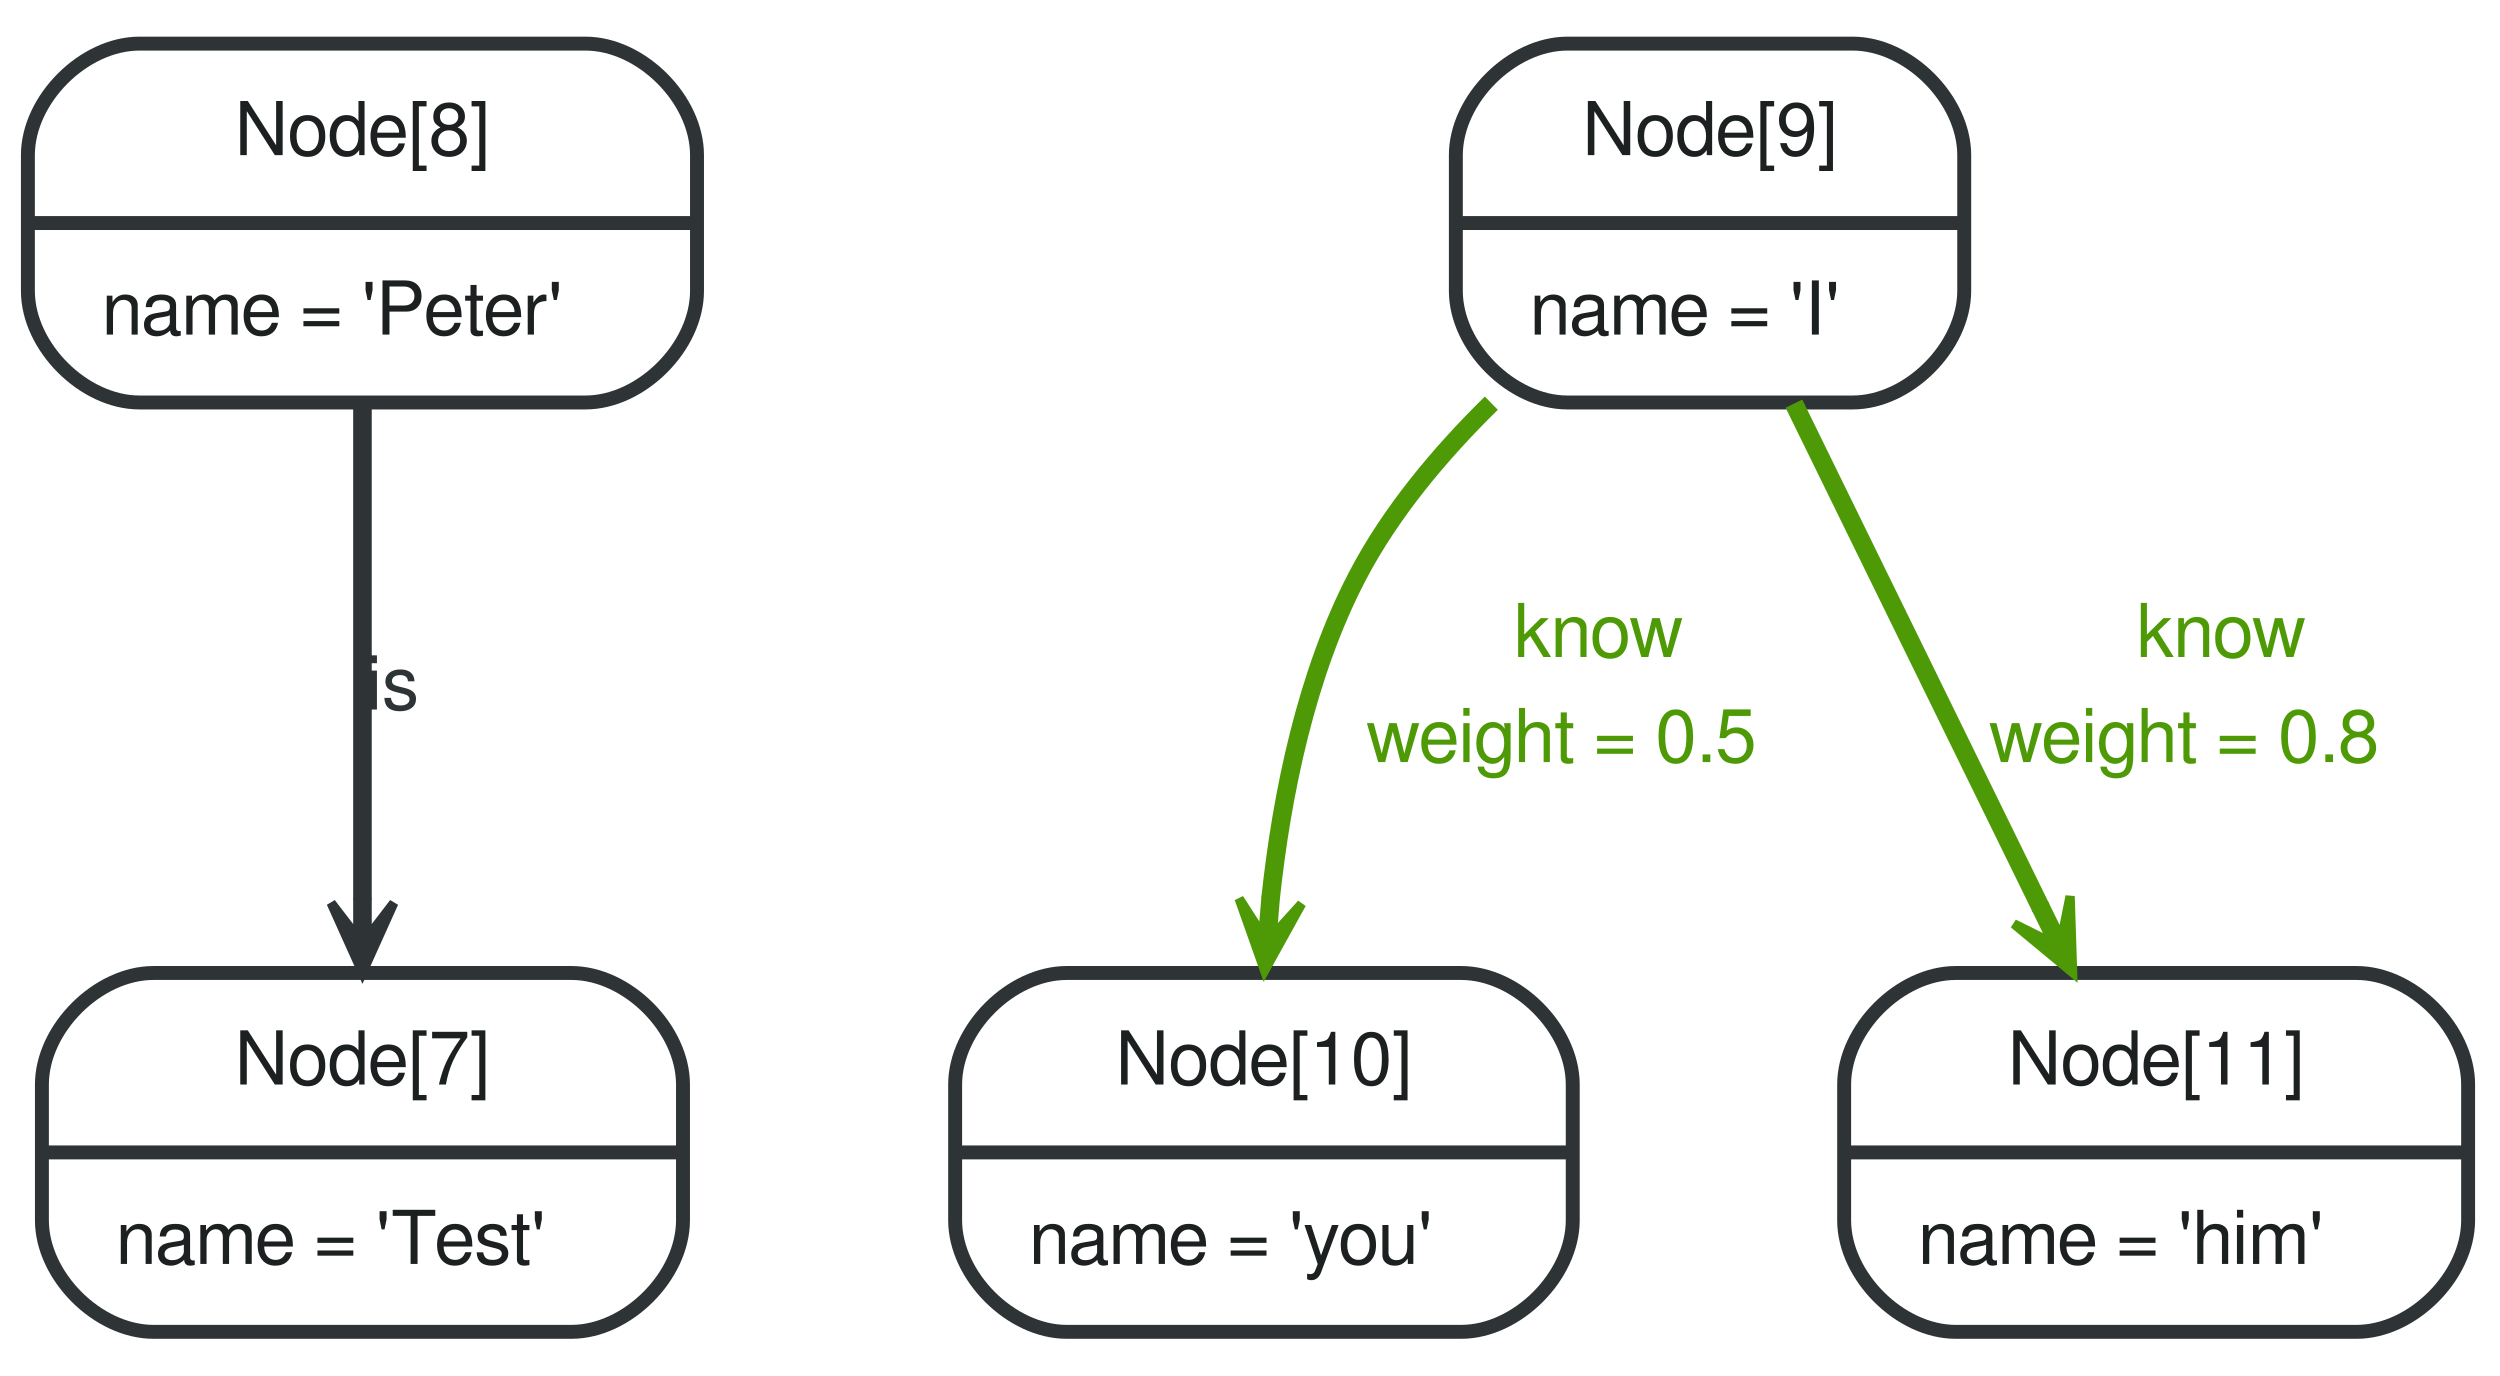
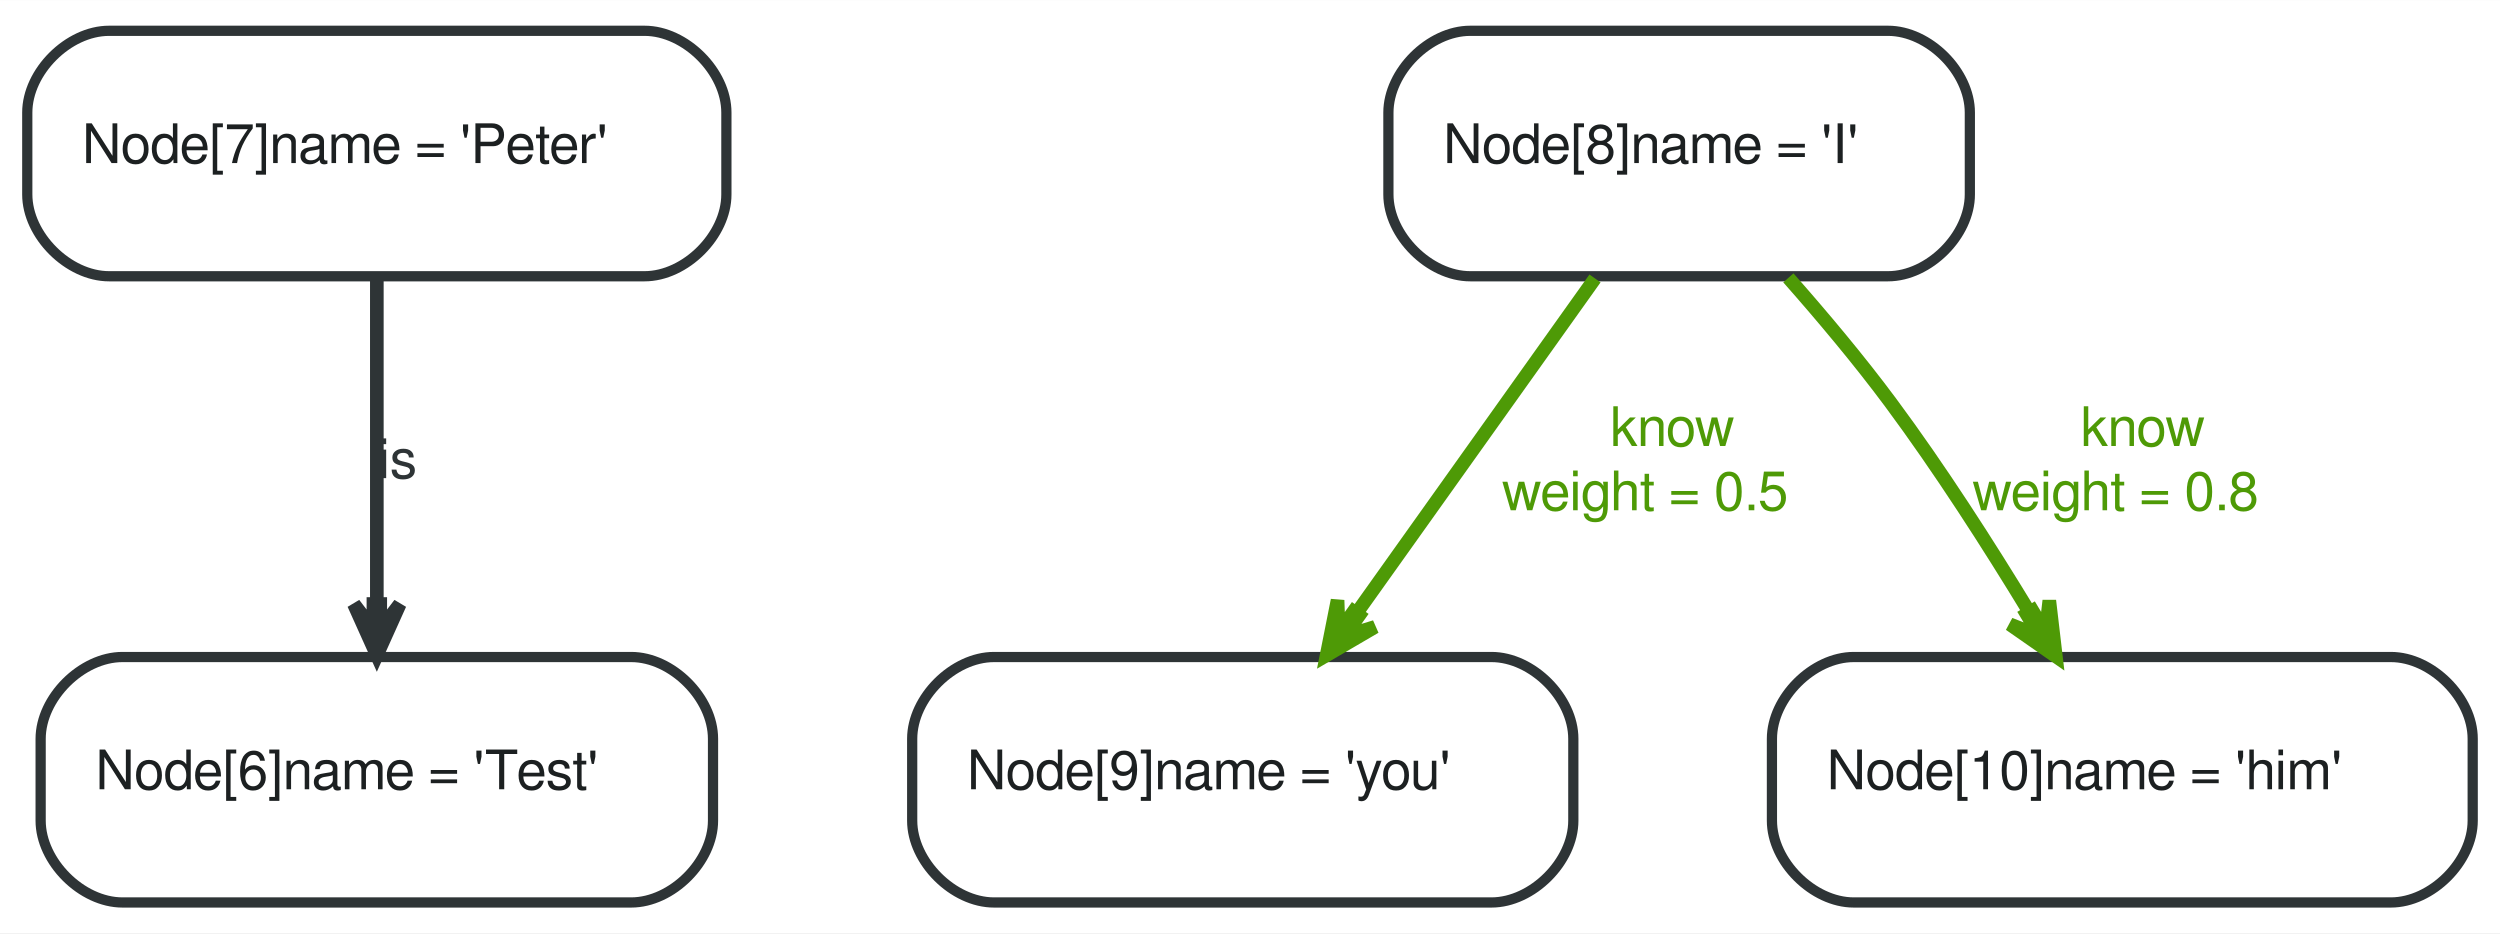
- <svg xmlns="http://www.w3.org/2000/svg" width="269pt" height="148pt" viewBox="0.00 0.00 269.00 148.00">
-   <g id="graph0" class="graph" transform="scale(1 1) rotate(0) translate(4 144)">
-     <polygon fill="white" stroke="white" points="-4,5 -4,-144 266,-144 266,5 -4,5" />
+ <svg xmlns="http://www.w3.org/2000/svg" width="367pt" height="137pt" viewBox="0.00 0.00 366.66 136.84">
+   <g id="graph0" class="graph" transform="scale(1 1) rotate(0) translate(4 132.844)">
+     <polygon fill="white" stroke="none" points="-4,4 -4,-132.844 362.656,-132.844 362.656,4 -4,4" />
    <g id="node1" class="node">
-       <path fill="#ffffff" stroke="#2e3436" stroke-width="1.5" d="M12.51,-0.694C12.51,-0.694 57.49,-0.694 57.49,-0.694 63.49,-0.694 69.49,-6.694 69.49,-12.694 69.49,-12.694 69.49,-27.306 69.49,-27.306 69.49,-33.306 63.49,-39.306 57.49,-39.306 57.49,-39.306 12.51,-39.306 12.51,-39.306 6.51,-39.306 0.51,-33.306 0.51,-27.306 0.51,-27.306 0.51,-12.694 0.51,-12.694 0.51,-6.694 6.51,-0.694 12.51,-0.694" />
-       <text text-anchor="middle" x="35" y="-27.306" font-family="FreeSans" font-size="8.00" fill="#1c2021">Node[7]</text>
-       <polyline fill="none" stroke="#2e3436" stroke-width="1.5" points="0.51,-20 69.49,-20 " />
-       <text text-anchor="start" x="8.51" y="-8" font-family="FreeSans" font-size="8.00" fill="#1c2021">name = 'Test'</text>
+       <path fill="#ffffff" stroke="#2e3436" stroke-width="1.5" d="M13.961,-0.5C13.961,-0.5 88.574,-0.5 88.574,-0.5 94.574,-0.5 100.574,-6.5 100.574,-12.5 100.574,-12.5 100.574,-24.5 100.574,-24.5 100.574,-30.5 94.574,-36.5 88.574,-36.5 88.574,-36.5 13.961,-36.5 13.961,-36.5 7.961,-36.5 1.961,-30.5 1.961,-24.5 1.961,-24.5 1.961,-12.5 1.961,-12.5 1.961,-6.5 7.961,-0.5 13.961,-0.5" />
+       <text text-anchor="start" x="9.961" y="-17.1" font-family="FreeSans" font-size="8.00" fill="#1c2021">Node[6]name = 'Test'</text>
    </g>
    <g id="node2" class="node">
-       <path fill="#ffffff" stroke="#2e3436" stroke-width="1.5" d="M11.002,-100.694C11.002,-100.694 58.998,-100.694 58.998,-100.694 64.998,-100.694 70.998,-106.694 70.998,-112.694 70.998,-112.694 70.998,-127.306 70.998,-127.306 70.998,-133.306 64.998,-139.306 58.998,-139.306 58.998,-139.306 11.002,-139.306 11.002,-139.306 5.002,-139.306 -0.998,-133.306 -0.998,-127.306 -0.998,-127.306 -0.998,-112.694 -0.998,-112.694 -0.998,-106.694 5.002,-100.694 11.002,-100.694" />
-       <text text-anchor="middle" x="35" y="-127.306" font-family="FreeSans" font-size="8.00" fill="#1c2021">Node[8]</text>
-       <polyline fill="none" stroke="#2e3436" stroke-width="1.5" points="-0.998,-120 70.998,-120 " />
-       <text text-anchor="start" x="7.002" y="-108" font-family="FreeSans" font-size="8.00" fill="#1c2021">name = 'Peter'</text>
+       <path fill="#ffffff" stroke="#2e3436" stroke-width="1.5" d="M12,-92.344C12,-92.344 90.535,-92.344 90.535,-92.344 96.535,-92.344 102.535,-98.344 102.535,-104.344 102.535,-104.344 102.535,-116.344 102.535,-116.344 102.535,-122.344 96.535,-128.344 90.535,-128.344 90.535,-128.344 12,-128.344 12,-128.344 6,-128.344 0,-122.344 0,-116.344 0,-116.344 0,-104.344 0,-104.344 0,-98.344 6,-92.344 12,-92.344" />
+       <text text-anchor="start" x="8" y="-108.944" font-family="FreeSans" font-size="8.00" fill="#1c2021">Node[7]name = 'Peter'</text>
    </g>
    <g id="edge1" class="edge">
-       <path fill="none" stroke="#2e3436" stroke-width="2" d="M35,-100.567C35,-85.51 35,-64.042 35,-47.199" />
-       <polygon fill="#2e3436" stroke="#2e3436" points="35,-39.35 38.375,-46.85 35.5,-43.1 35.5,-46.85 35,-46.85 34.5,-46.85 34.5,-43.1 31.625,-46.85 35,-39.35 35,-39.35" />
-       <text text-anchor="middle" x="38.195" y="-67.653" font-family="FreeSans" font-size="8.00" fill="#2e3436">is</text>
+       <path fill="none" stroke="#2e3436" stroke-width="2" d="M51.268,-92.021C51.268,-78.473 51.268,-59.458 51.268,-44.297" />
+       <polygon fill="#2e3436" stroke="#2e3436" stroke-width="2" points="51.268,-36.77 54.643,-44.27 51.768,-40.52 51.768,-44.27 51.268,-44.27 50.768,-44.27 50.768,-40.52 47.893,-44.27 51.268,-36.77 51.268,-36.77" />
+       <text text-anchor="middle" x="54.273" y="-62.733" font-family="FreeSans" font-size="8.00" fill="#2e3436">is</text>
    </g>
    <g id="node3" class="node">
-       <path fill="#ffffff" stroke="#2e3436" stroke-width="1.5" d="M164.65,-100.694C164.65,-100.694 195.35,-100.694 195.35,-100.694 201.35,-100.694 207.35,-106.694 207.35,-112.694 207.35,-112.694 207.35,-127.306 207.35,-127.306 207.35,-133.306 201.35,-139.306 195.35,-139.306 195.35,-139.306 164.65,-139.306 164.65,-139.306 158.65,-139.306 152.65,-133.306 152.65,-127.306 152.65,-127.306 152.65,-112.694 152.65,-112.694 152.65,-106.694 158.65,-100.694 164.65,-100.694" />
-       <text text-anchor="middle" x="180" y="-127.306" font-family="FreeSans" font-size="8.00" fill="#1c2021">Node[9]</text>
-       <polyline fill="none" stroke="#2e3436" stroke-width="1.5" points="152.65,-120 207.35,-120 " />
-       <text text-anchor="start" x="160.65" y="-108" font-family="FreeSans" font-size="8.00" fill="#1c2021">name = 'I'</text>
+       <path fill="#ffffff" stroke="#2e3436" stroke-width="1.5" d="M211.629,-92.344C211.629,-92.344 272.906,-92.344 272.906,-92.344 278.906,-92.344 284.906,-98.344 284.906,-104.344 284.906,-104.344 284.906,-116.344 284.906,-116.344 284.906,-122.344 278.906,-128.344 272.906,-128.344 272.906,-128.344 211.629,-128.344 211.629,-128.344 205.629,-128.344 199.629,-122.344 199.629,-116.344 199.629,-116.344 199.629,-104.344 199.629,-104.344 199.629,-98.344 205.629,-92.344 211.629,-92.344" />
+       <text text-anchor="start" x="207.629" y="-108.944" font-family="FreeSans" font-size="8.00" fill="#1c2021">Node[8]name = 'I'</text>
    </g>
    <g id="node4" class="node">
-       <path fill="#ffffff" stroke="#2e3436" stroke-width="1.5" d="M110.773,-0.694C110.773,-0.694 153.227,-0.694 153.227,-0.694 159.227,-0.694 165.227,-6.694 165.227,-12.694 165.227,-12.694 165.227,-27.306 165.227,-27.306 165.227,-33.306 159.227,-39.306 153.227,-39.306 153.227,-39.306 110.773,-39.306 110.773,-39.306 104.773,-39.306 98.773,-33.306 98.773,-27.306 98.773,-27.306 98.773,-12.694 98.773,-12.694 98.773,-6.694 104.773,-0.694 110.773,-0.694" />
-       <text text-anchor="middle" x="132" y="-27.306" font-family="FreeSans" font-size="8.00" fill="#1c2021">Node[10]</text>
-       <polyline fill="none" stroke="#2e3436" stroke-width="1.5" points="98.773,-20 165.227,-20 " />
-       <text text-anchor="start" x="106.773" y="-8" font-family="FreeSans" font-size="8.00" fill="#1c2021">name = 'you'</text>
+       <path fill="#ffffff" stroke="#2e3436" stroke-width="1.5" d="M141.785,-0.5C141.785,-0.5 214.75,-0.5 214.75,-0.5 220.75,-0.5 226.75,-6.5 226.75,-12.5 226.75,-12.5 226.75,-24.5 226.75,-24.5 226.75,-30.5 220.75,-36.5 214.75,-36.5 214.75,-36.5 141.785,-36.5 141.785,-36.5 135.785,-36.5 129.785,-30.5 129.785,-24.5 129.785,-24.5 129.785,-12.5 129.785,-12.5 129.785,-6.5 135.785,-0.5 141.785,-0.5" />
+       <text text-anchor="start" x="137.785" y="-17.1" font-family="FreeSans" font-size="8.00" fill="#1c2021">Node[9]name = 'you'</text>
    </g>
    <g id="edge2" class="edge">
-       <path fill="none" stroke="#4e9a06" stroke-width="2" d="M156.467,-100.618C150.939,-95.193 145.625,-88.853 142.051,-82 136.54,-71.432 133.919,-58.554 132.717,-47.359" />
-       <polygon fill="#4e9a06" stroke="#4e9a06" points="132.072,-39.562 136.054,-46.758 132.88,-43.258 133.189,-46.995 132.691,-47.037 132.192,-47.078 131.883,-43.34 129.327,-47.315 132.072,-39.562 132.072,-39.562" />
-       <text text-anchor="middle" x="167.975" y="-73.306" font-family="FreeSans" font-size="8.00" fill="#4e9a06">know</text>
-       <text text-anchor="start" x="143" y="-62" font-family="FreeSans" font-size="8.00" fill="#4e9a06">weight = 0.5</text>
+       <path fill="none" stroke="#4e9a06" stroke-width="2" d="M229.928,-92.021C220.011,-78.1 205.983,-58.407 195.046,-43.054" />
+       <polygon fill="#4e9a06" stroke="#4e9a06" stroke-width="2" points="190.57,-36.77 197.67,-40.92 193.153,-39.534 195.328,-42.588 194.921,-42.878 194.514,-43.168 192.338,-40.114 192.172,-44.836 190.57,-36.77 190.57,-36.77" />
+       <text text-anchor="middle" x="241.24" y="-67.444" font-family="FreeSans" font-size="8.00" fill="#4e9a06">know</text>
+       <text text-anchor="start" x="216.268" y="-58.022" font-family="FreeSans" font-size="8.00" fill="#4e9a06">weight = 0.5</text>
    </g>
    <g id="node5" class="node">
-       <path fill="#ffffff" stroke="#2e3436" stroke-width="1.5" d="M206.43,-0.694C206.43,-0.694 249.57,-0.694 249.57,-0.694 255.57,-0.694 261.57,-6.694 261.57,-12.694 261.57,-12.694 261.57,-27.306 261.57,-27.306 261.57,-33.306 255.57,-39.306 249.57,-39.306 249.57,-39.306 206.43,-39.306 206.43,-39.306 200.43,-39.306 194.43,-33.306 194.43,-27.306 194.43,-27.306 194.43,-12.694 194.43,-12.694 194.43,-6.694 200.43,-0.694 206.43,-0.694" />
-       <text text-anchor="middle" x="228" y="-27.306" font-family="FreeSans" font-size="8.00" fill="#1c2021">Node[11]</text>
-       <polyline fill="none" stroke="#2e3436" stroke-width="1.5" points="194.43,-20 261.57,-20 " />
-       <text text-anchor="start" x="202.43" y="-8" font-family="FreeSans" font-size="8.00" fill="#1c2021">name = 'him'</text>
+       <path fill="#ffffff" stroke="#2e3436" stroke-width="1.5" d="M267.879,-0.5C267.879,-0.5 346.656,-0.5 346.656,-0.5 352.656,-0.5 358.656,-6.5 358.656,-12.5 358.656,-12.5 358.656,-24.5 358.656,-24.5 358.656,-30.5 352.656,-36.5 346.656,-36.5 346.656,-36.5 267.879,-36.5 267.879,-36.5 261.879,-36.5 255.879,-30.5 255.879,-24.5 255.879,-24.5 255.879,-12.5 255.879,-12.5 255.879,-6.5 261.879,-0.5 267.879,-0.5" />
+       <text text-anchor="start" x="263.879" y="-17.1" font-family="FreeSans" font-size="8.00" fill="#1c2021">Node[10]name = 'him'</text>
    </g>
    <g id="edge3" class="edge">
-       <path fill="none" stroke="#4e9a06" stroke-width="2" d="M189.028,-100.567C196.537,-85.236 207.302,-63.259 215.616,-46.285" />
-       <polygon fill="#4e9a06" stroke="#4e9a06" points="219.012,-39.35 218.744,-47.571 217.812,-42.938 216.162,-46.306 215.713,-46.086 215.264,-45.866 216.913,-42.498 212.682,-44.601 219.012,-39.35 219.012,-39.35" />
-       <text text-anchor="middle" x="234.975" y="-73.306" font-family="FreeSans" font-size="8.00" fill="#4e9a06">know</text>
-       <text text-anchor="start" x="210" y="-62" font-family="FreeSans" font-size="8.00" fill="#4e9a06">weight = 0.8</text>
+       <path fill="none" stroke="#4e9a06" stroke-width="2" d="M258.291,-92.108C263.287,-86.447 268.684,-80.02 273.268,-73.844 280.489,-64.114 287.717,-52.831 293.641,-43.075" />
+       <polygon fill="#4e9a06" stroke="#4e9a06" stroke-width="2" points="297.517,-36.603 296.559,-44.772 296.019,-40.078 294.092,-43.294 293.663,-43.038 293.234,-42.781 295.161,-39.564 290.768,-41.303 297.517,-36.603 297.517,-36.603" />
+       <text text-anchor="middle" x="310.24" y="-67.444" font-family="FreeSans" font-size="8.00" fill="#4e9a06">know</text>
+       <text text-anchor="start" x="285.268" y="-58.022" font-family="FreeSans" font-size="8.00" fill="#4e9a06">weight = 0.8</text>
    </g>
  </g>
</svg>
